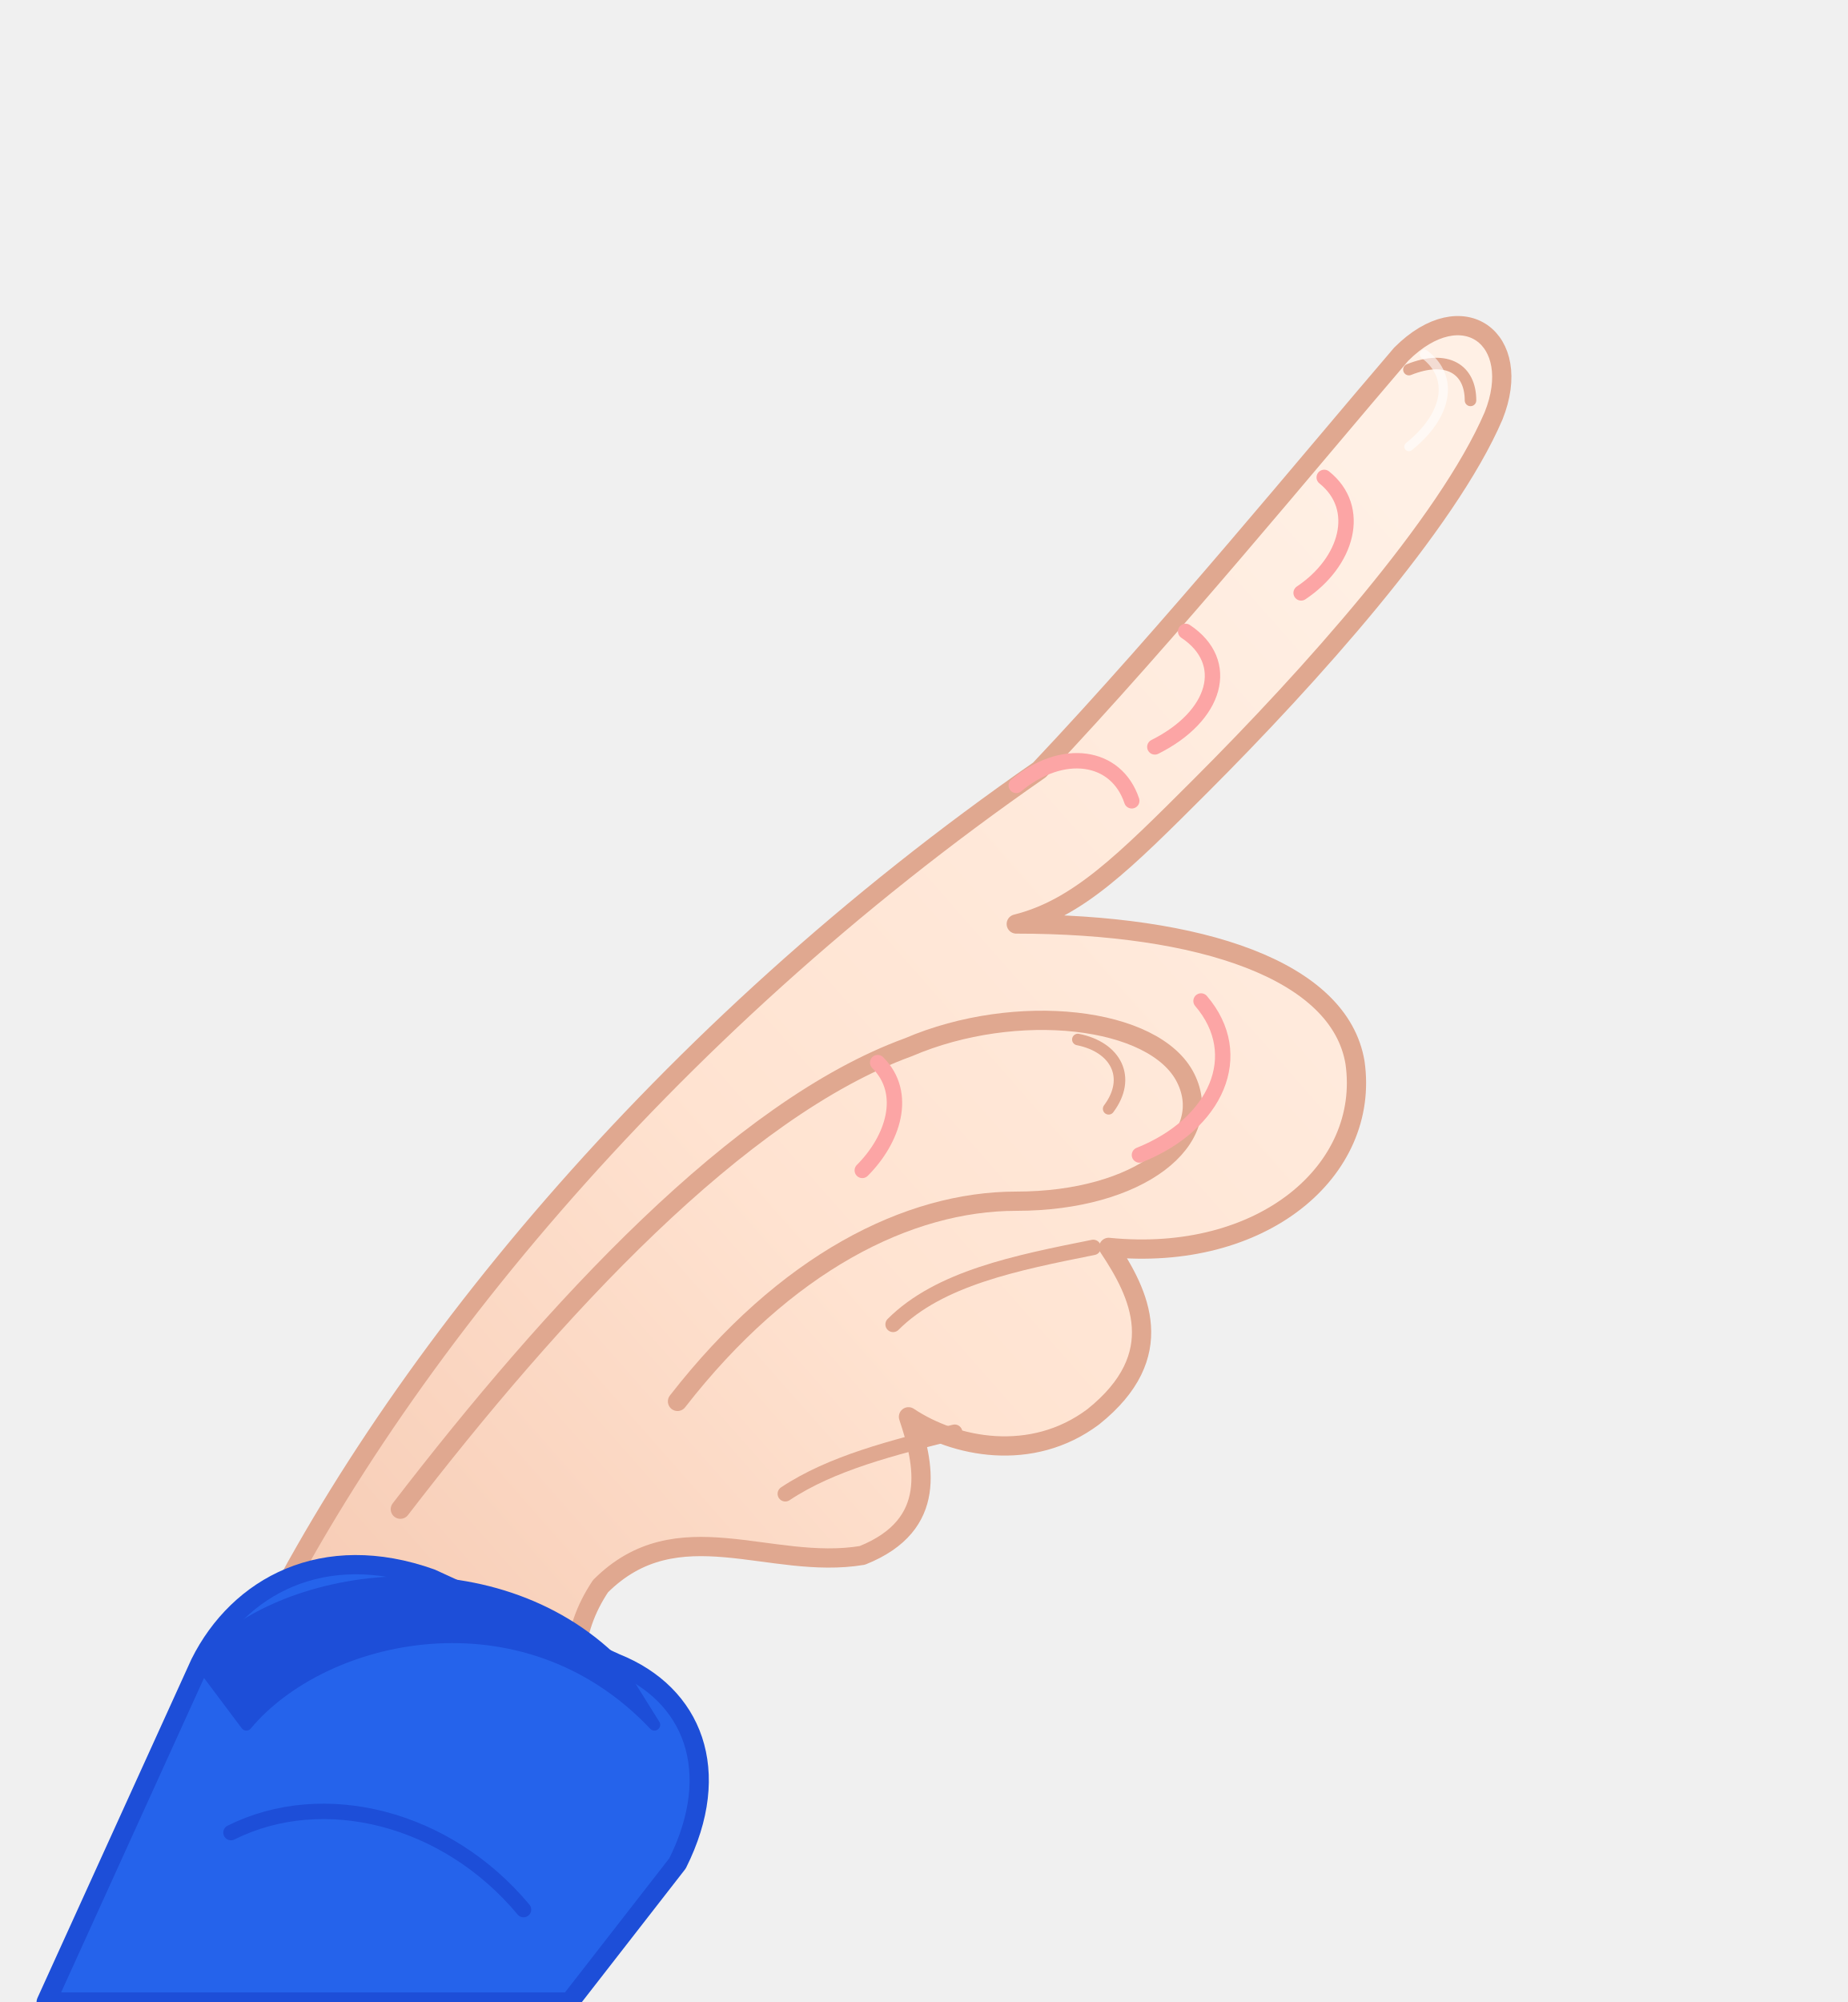
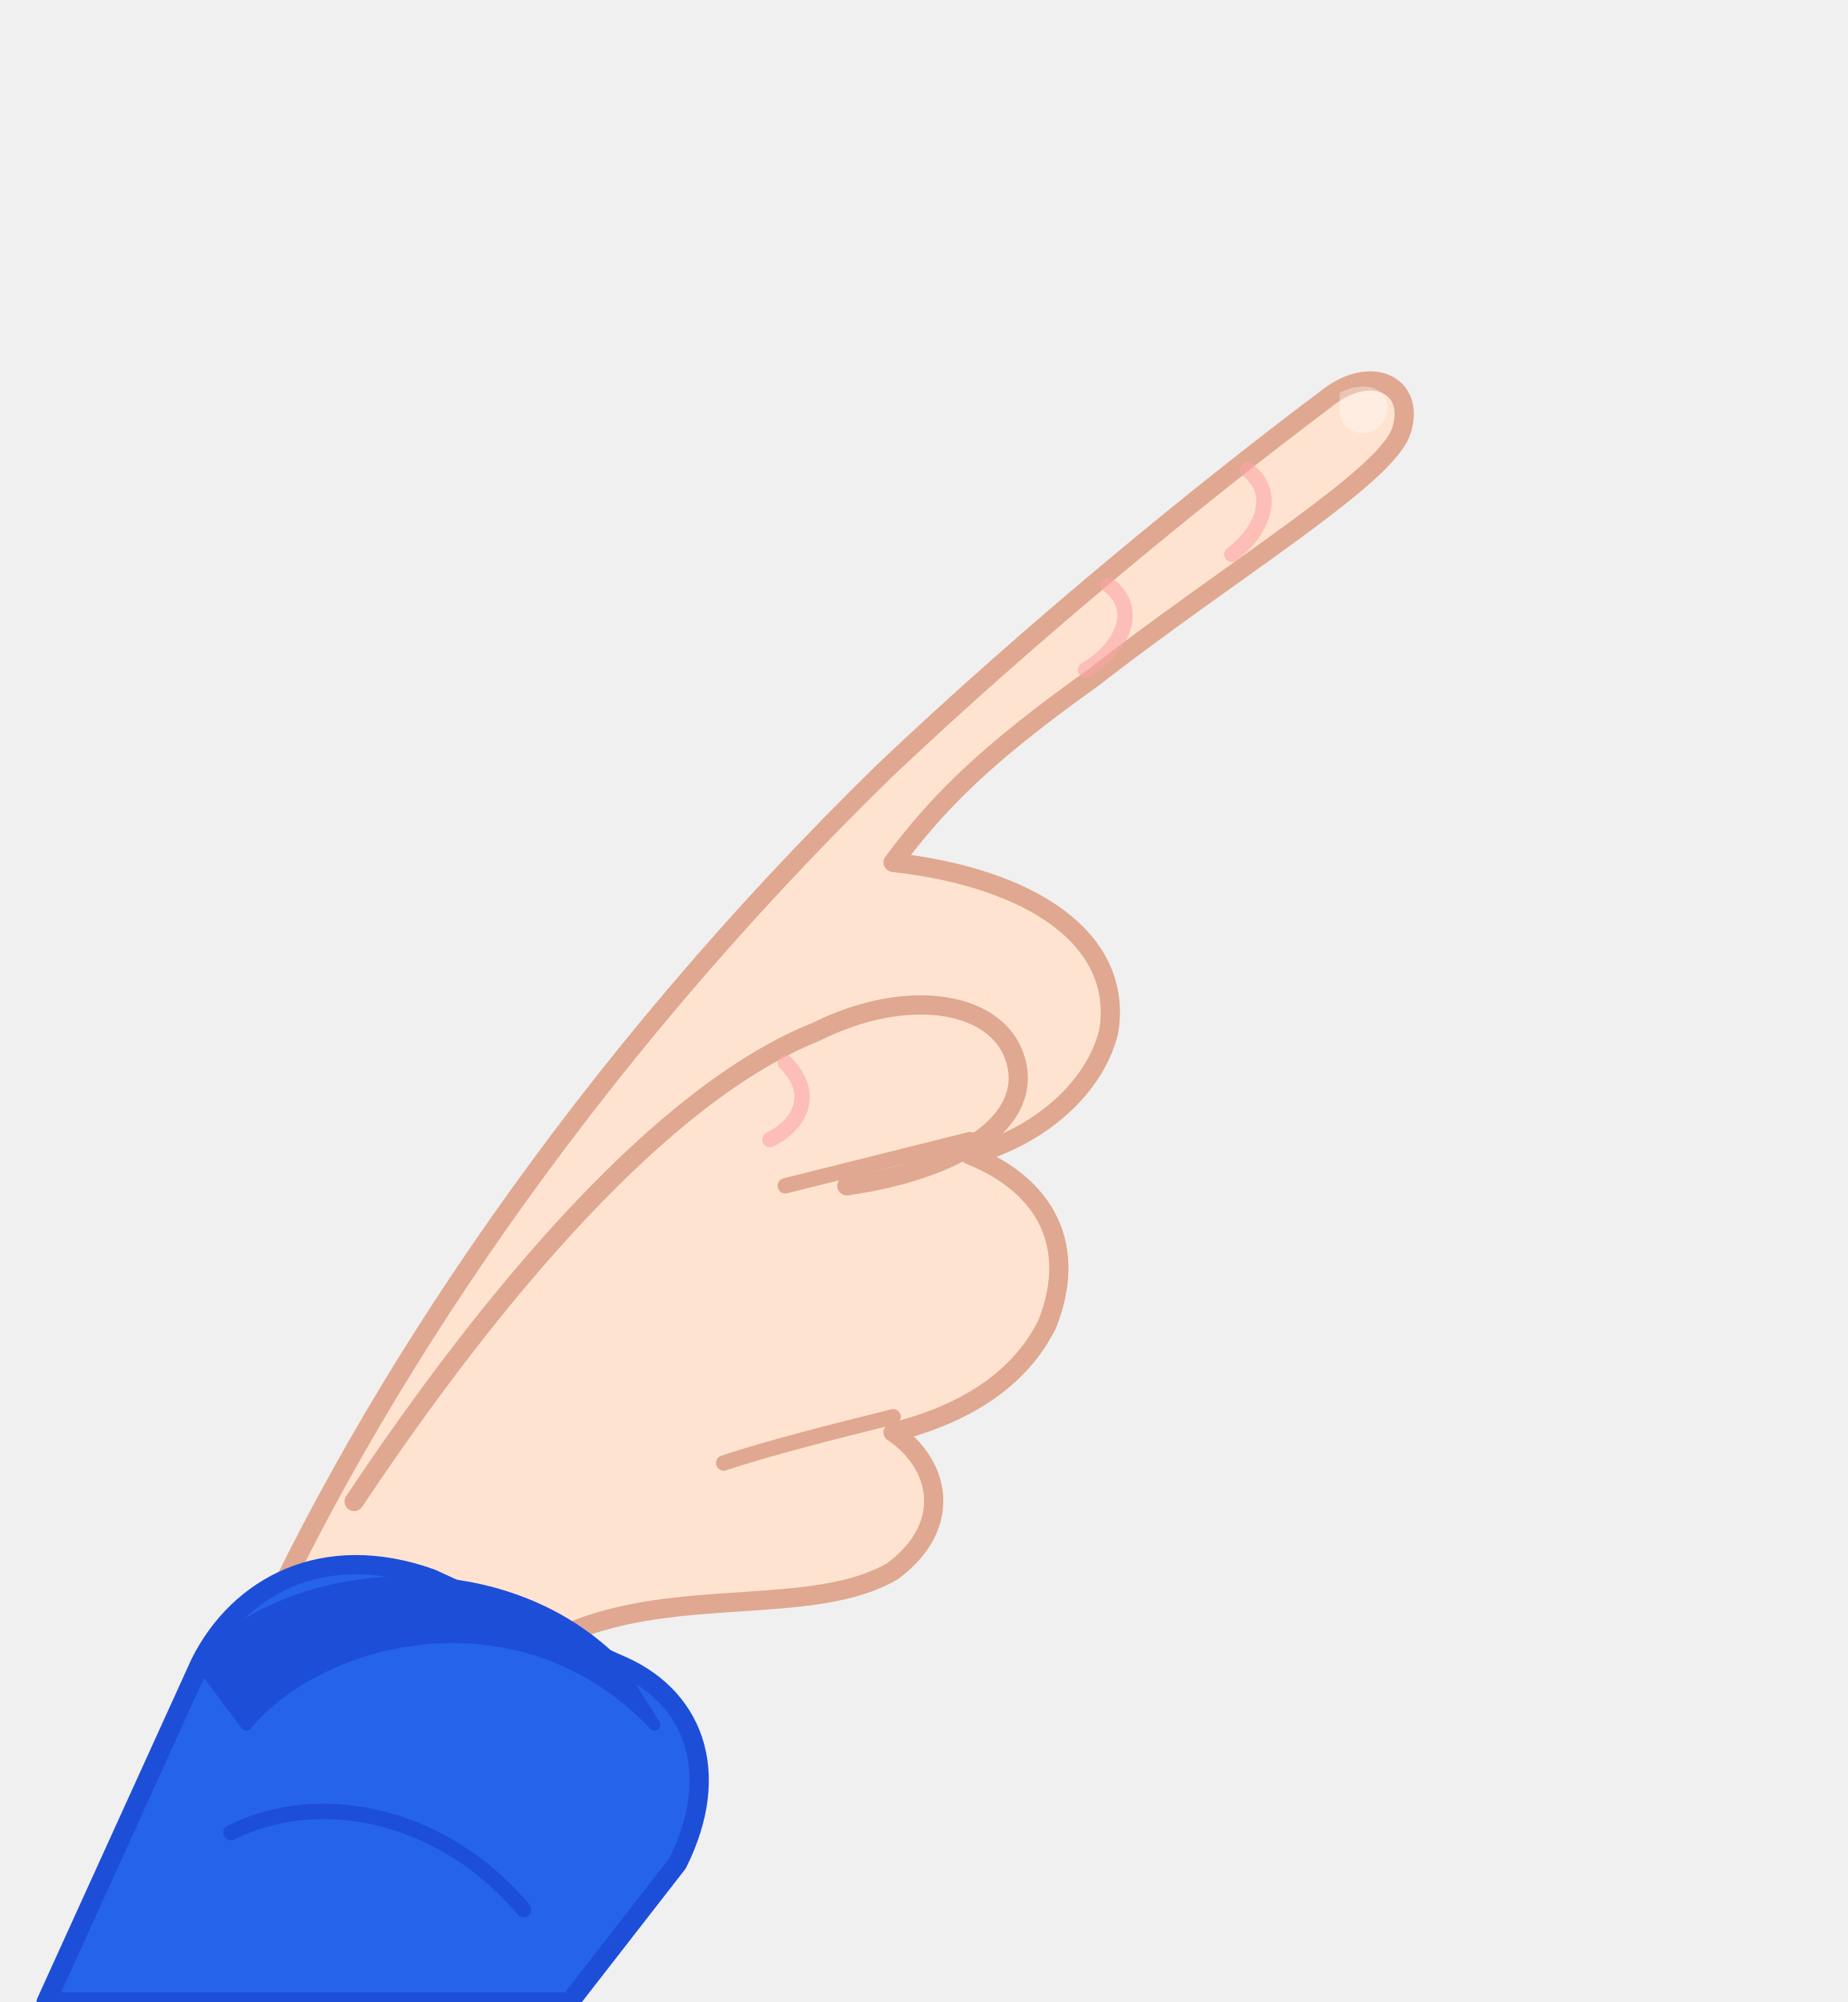
<svg xmlns="http://www.w3.org/2000/svg" viewBox="0 0 240 260" width="240" height="260">
-   <defs>
-     <linearGradient id="swipingPalmGrad" x1="0%" y1="100%" x2="90%" y2="10%">
-       <stop offset="0%" stop-color="#F5C7AF" />
-       <stop offset="45%" stop-color="#FFE3D1" />
-       <stop offset="100%" stop-color="#FFF0E5" />
-     </linearGradient>
-   </defs>
-   <g id="hand_swiping_profile" data-socket-wrist="45 220" data-socket-touch="190 50">
-     <path d="M 28 220 L 78 226 L 68 250 L 18 244 Z" fill="#FFE3D1" />
-     <g id="unified_hand_silhouette">
-       <path d="M 32 216                C 50 178, 86 134, 135 100                C 152 82, 170 60, 182 46                C 190 38, 198 44, 194 54                C 188 68, 170 88, 156 102                C 146 112, 140 118, 132 120                C 156 120, 174 126, 176 138                C 178 152, 164 164, 144 162                C 148 168, 152 176, 142 184                C 134 190, 124 188, 118 184                C 120 190, 122 198, 112 202                C 100 204, 88 196, 78 206                C 74 212, 74 218, 76 226 Z" fill="url(#swipingPalmGrad)" stroke="#E0A890" stroke-width="2.5" stroke-linejoin="round" stroke-linecap="round" />
-       <path d="M 52 196                C 72 170, 96 144, 118 136                C 132 130, 150 132, 154 140                C 158 148, 148 156, 132 156                C 118 156, 102 164, 88 182" fill="none" stroke="#E0A890" stroke-width="2.5" stroke-linejoin="round" stroke-linecap="round" />
-       <path d="M 114 138 C 118 142, 116 148, 112 152" fill="none" stroke="#FCA5A5" stroke-width="2" stroke-linecap="round" />
-       <path d="M 140 135 C 145 136, 147 140, 144 144" fill="none" stroke="#E0A890" stroke-width="1.5" stroke-linecap="round" />
-       <path d="M 142 162 C 132 164, 122 166, 116 172" fill="none" stroke="#E0A890" stroke-width="2" stroke-linecap="round" />
-       <path d="M 124 186 C 116 188, 108 190, 102 194" fill="none" stroke="#E0A890" stroke-width="2" stroke-linecap="round" />
-       <path d="M 156 130 C 162 137, 158 146, 148 150" fill="none" stroke="#FCA5A5" stroke-width="2" stroke-linecap="round" />
-       <path d="M 132 102 C 138 97, 145 98, 147 104" fill="none" stroke="#FCA5A5" stroke-width="2" stroke-linecap="round" />
-       <path d="M 154 82 C 160 86, 158 93, 150 97" fill="none" stroke="#FCA5A5" stroke-width="2" stroke-linecap="round" />
-       <path d="M 172 62 C 177 66, 175 73, 169 77" fill="none" stroke="#FCA5A5" stroke-width="2" stroke-linecap="round" />
-       <path d="M 183 48 C 188 46, 191 48, 191 52" fill="none" stroke="#E0A890" stroke-width="1.5" stroke-linecap="round" />
-       <path d="M 185 46 C 189 49, 188 54, 183 58" fill="none" stroke="#FFFFFF" stroke-width="1.2" stroke-linecap="round" opacity="0.6" />
-     </g>
-     <g id="cuff_sleeve_group">
+   <g id="hand_swiping_profile" data-socket-wrist="40 220" data-socket-touch="180 55">
+     <path d="M 24 220 L 74 226 L 66 248 L 16 242 Z" fill="#FFE3D1" />
+     <path d="M 32 216              C 48 180, 76 138, 115 100              C 134 82, 156 64, 172 52              C 178 47, 184 50, 182 56              C 180 62, 160 74, 142 88              C 128 98, 122 104, 116 112              C 134 114, 146 122, 144 134              C 142 142, 134 148, 126 150              C 136 154, 140 162, 136 172              C 132 180, 124 184, 116 186              C 122 190, 124 198, 116 204              C 106 210, 88 206, 74 212              C 70 216, 68 222, 70 226 Z" fill="#FFE3D1" stroke="#E0A890" stroke-width="2.5" stroke-linejoin="round" stroke-linecap="round" />
+     <path d="M 126 148 C 118 150, 110 152, 102 154" fill="none" stroke="#E0A890" stroke-width="2" stroke-linecap="round" />
+     <path d="M 116 184 C 108 186, 100 188, 94 190" fill="none" stroke="#E0A890" stroke-width="2" stroke-linecap="round" />
+     <path d="M 46 195              C 64 168, 86 142, 106 134              C 118 128, 130 130, 132 138              C 134 146, 124 152, 110 154" fill="none" stroke="#E0A890" stroke-width="2.5" stroke-linejoin="round" stroke-linecap="round" />
+     <path d="M 102 138 C 106 142, 104 146, 100 148" fill="none" stroke="#FCA5A5" stroke-width="2" stroke-linecap="round" opacity="0.6" />
+     <path d="M 144 76 C 148 79, 146 84, 141 87" fill="none" stroke="#FCA5A5" stroke-width="2" stroke-linecap="round" opacity="0.6" />
+     <path d="M 162 61 C 166 64, 164 69, 160 72" fill="none" stroke="#FCA5A5" stroke-width="2" stroke-linecap="round" opacity="0.6" />
+     <path d="M 174 51 C 178 49, 181 51, 180 54 C 179 57, 175 57, 174 54 Z" fill="#FFFFFF" opacity="0.35" />
+     <g id="sleeve_cuff_right">
      <path d="M 6 260 L 26 216 C 31 206, 42 200, 56 205 L 80 216 C 90 220, 94 230, 88 242 L 74 260 Z" fill="#2563EB" stroke="#1D4ED8" stroke-width="2.5" stroke-linejoin="round" />
      <path d="M 26 216 C 36 204, 64 200, 80 216 L 85 224 C 68 206, 42 212, 32 224 Z" fill="#1D4ED8" stroke="#1D4ED8" stroke-width="1.5" stroke-linejoin="round" />
      <path d="M 30 238 C 42 232, 58 236, 68 248" fill="none" stroke="#1D4ED8" stroke-width="2" stroke-linecap="round" />
    </g>
  </g>
</svg>
